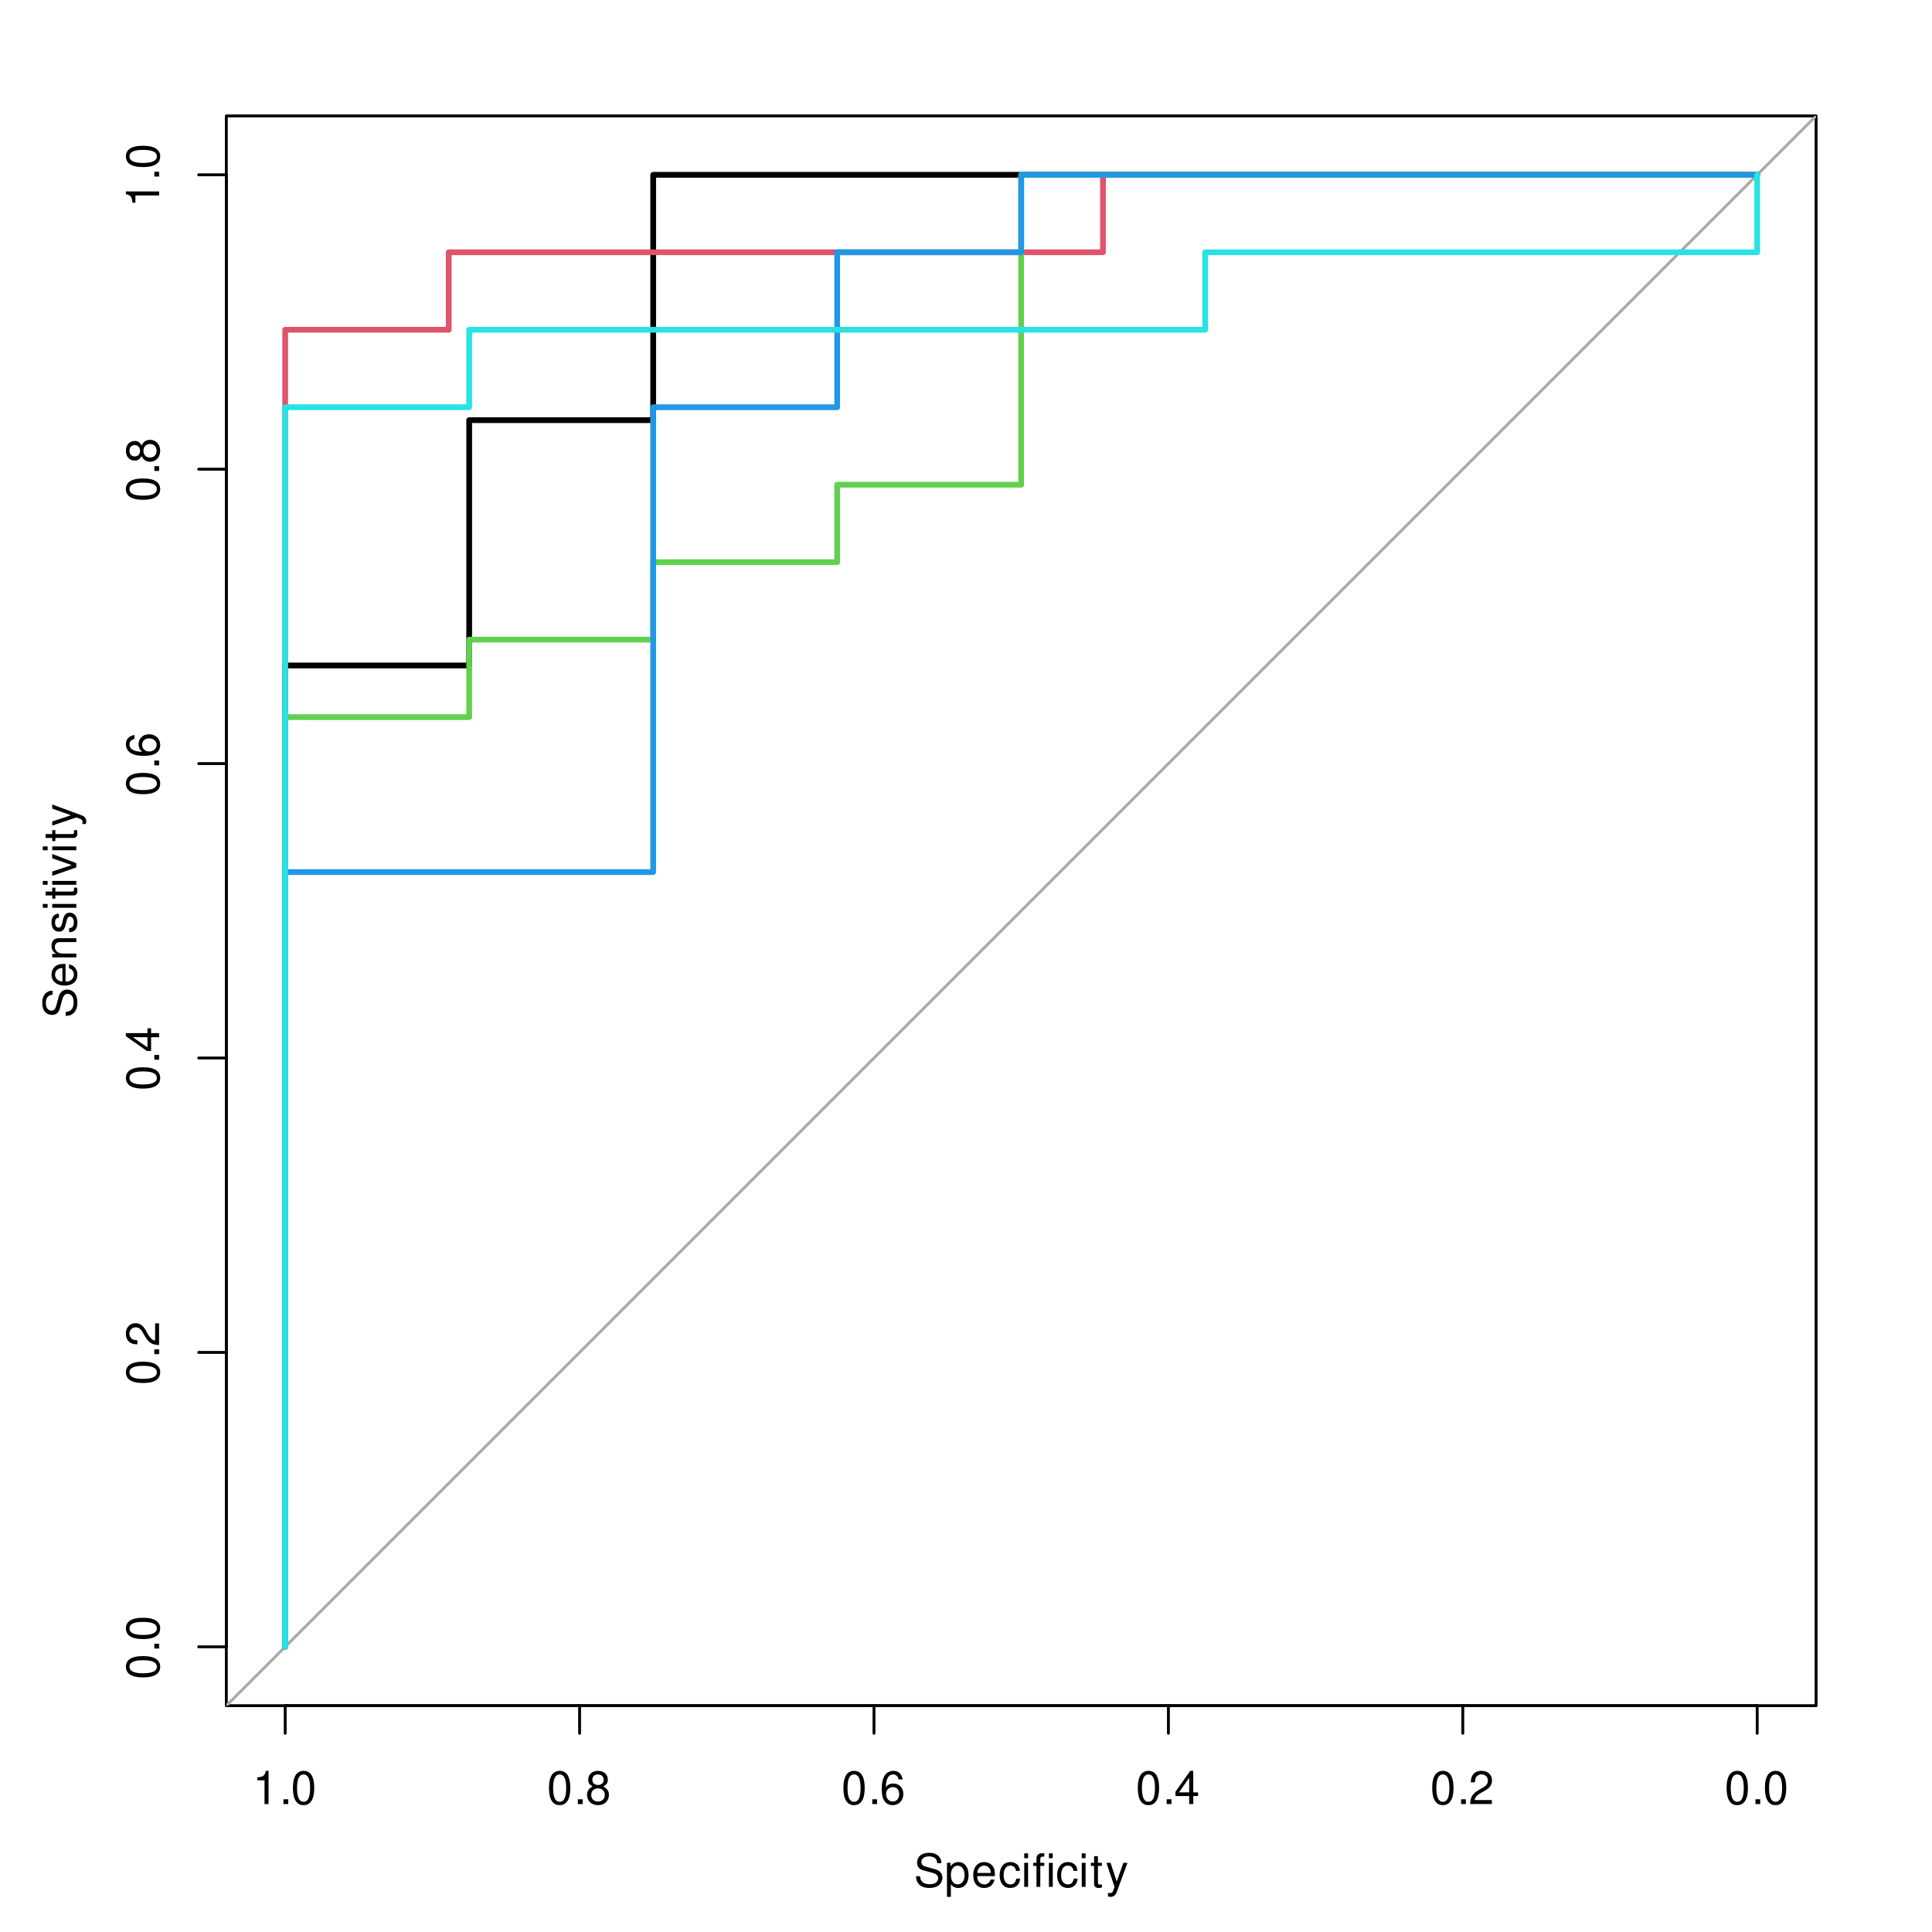
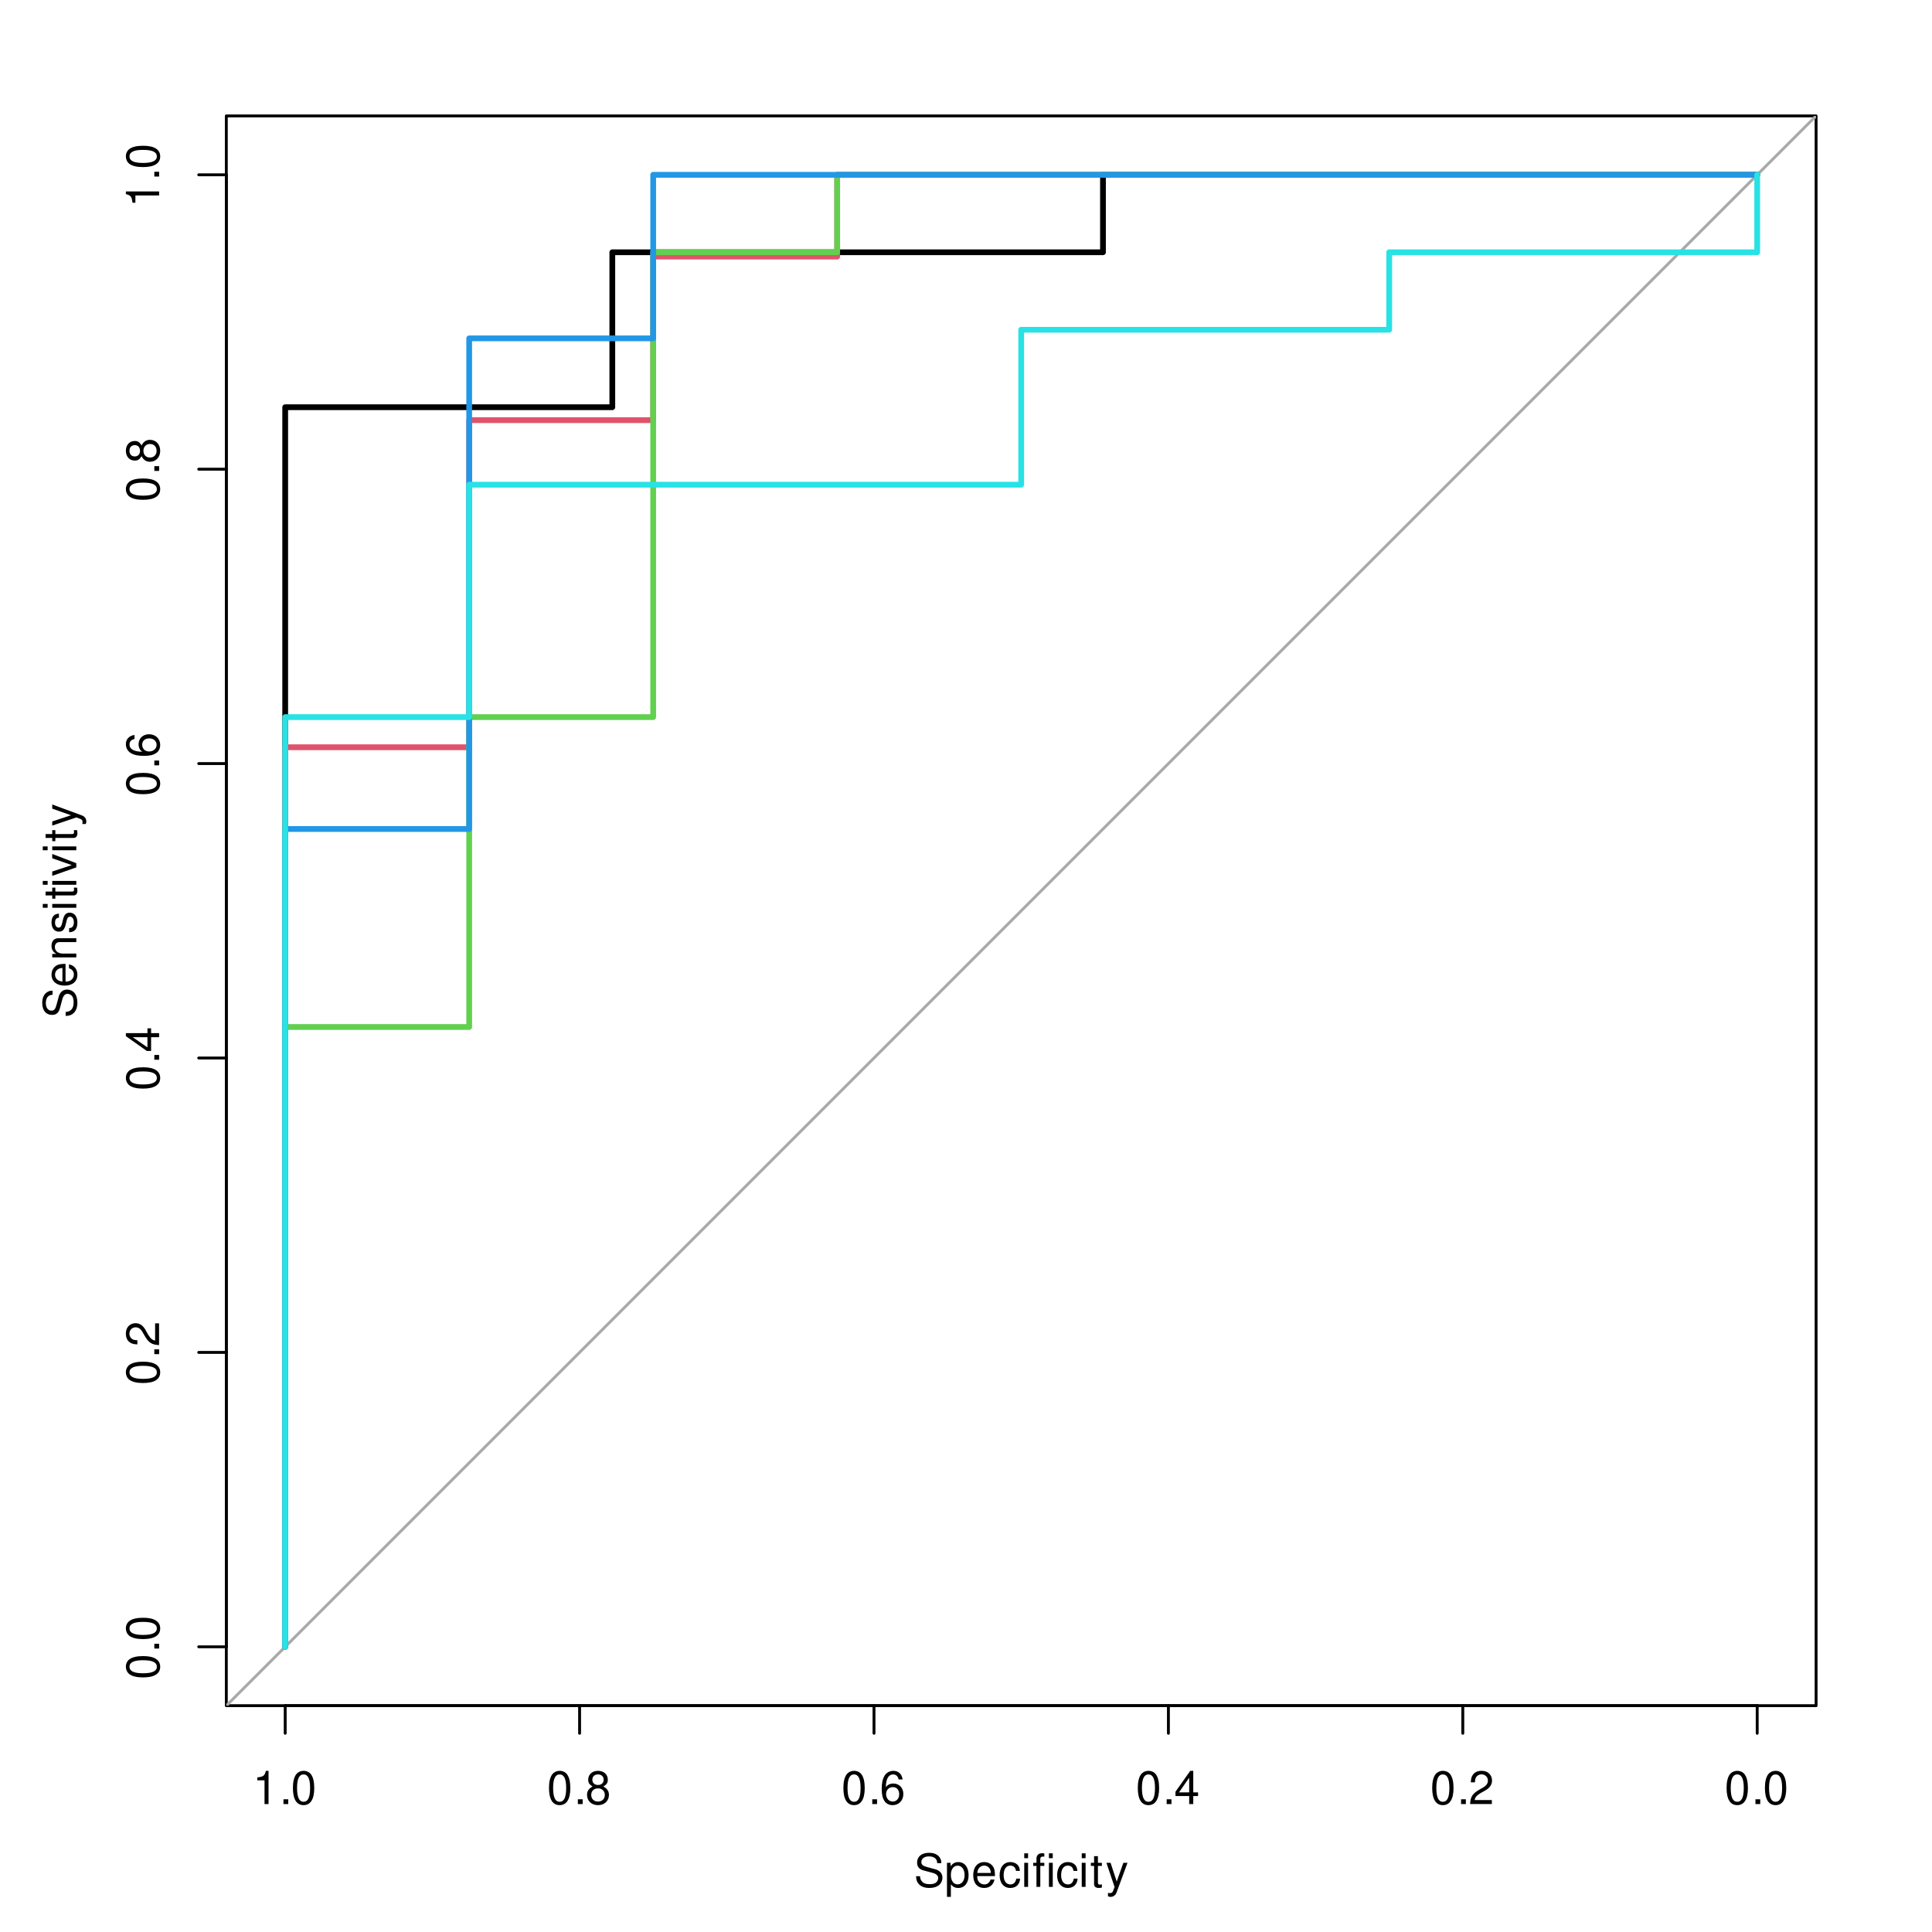
<svg xmlns="http://www.w3.org/2000/svg" xmlns:xlink="http://www.w3.org/1999/xlink" width="504pt" height="504pt" viewBox="0 0 504 504" version="1.1">
  <defs>
    <g>
      <symbol overflow="visible" id="glyph0-0">
        <path style="stroke:none;" d="" />
      </symbol>
      <symbol overflow="visible" id="glyph0-1">
        <path style="stroke:none;" d="M 7.156 -6.188 C 7.156 -6.781 7.109 -6.953 6.922 -7.359 C 6.438 -8.359 5.422 -8.891 3.953 -8.891 C 2.031 -8.891 0.844 -7.906 0.844 -6.328 C 0.844 -5.25 1.406 -4.578 2.562 -4.281 L 4.734 -3.703 C 5.844 -3.422 6.344 -2.969 6.344 -2.297 C 6.344 -1.828 6.078 -1.344 5.719 -1.078 C 5.359 -0.828 4.812 -0.703 4.109 -0.703 C 3.141 -0.703 2.516 -0.938 2.094 -1.438 C 1.766 -1.828 1.625 -2.25 1.625 -2.781 L 0.578 -2.781 C 0.594 -1.984 0.75 -1.453 1.094 -0.969 C 1.688 -0.141 2.703 0.281 4.031 0.281 C 5.078 0.281 5.922 0.031 6.484 -0.391 C 7.078 -0.859 7.453 -1.641 7.453 -2.406 C 7.453 -3.484 6.781 -4.266 5.594 -4.594 L 3.391 -5.188 C 2.344 -5.469 1.953 -5.812 1.953 -6.484 C 1.953 -7.375 2.734 -7.953 3.906 -7.953 C 5.297 -7.953 6.078 -7.328 6.094 -6.188 Z M 7.156 -6.188 " />
      </symbol>
      <symbol overflow="visible" id="glyph0-2">
        <path style="stroke:none;" d="M 0.641 2.609 L 1.656 2.609 L 1.656 -0.656 C 2.188 -0.016 2.766 0.281 3.594 0.281 C 5.219 0.281 6.281 -1.031 6.281 -3.031 C 6.281 -5.141 5.25 -6.469 3.578 -6.469 C 2.719 -6.469 2.047 -6.078 1.578 -5.344 L 1.578 -6.281 L 0.641 -6.281 Z M 3.406 -5.531 C 4.516 -5.531 5.234 -4.562 5.234 -3.062 C 5.234 -1.625 4.5 -0.656 3.406 -0.656 C 2.344 -0.656 1.656 -1.625 1.656 -3.094 C 1.656 -4.578 2.344 -5.531 3.406 -5.531 Z M 3.406 -5.531 " />
      </symbol>
      <symbol overflow="visible" id="glyph0-3">
        <path style="stroke:none;" d="M 6.156 -2.812 C 6.156 -3.766 6.078 -4.344 5.906 -4.812 C 5.5 -5.844 4.531 -6.469 3.359 -6.469 C 1.609 -6.469 0.484 -5.141 0.484 -3.062 C 0.484 -0.984 1.562 0.281 3.344 0.281 C 4.781 0.281 5.766 -0.547 6.031 -1.906 L 5.016 -1.906 C 4.734 -1.078 4.172 -0.641 3.375 -0.641 C 2.734 -0.641 2.203 -0.938 1.859 -1.469 C 1.625 -1.828 1.531 -2.188 1.531 -2.812 Z M 1.547 -3.625 C 1.625 -4.781 2.344 -5.547 3.344 -5.547 C 4.375 -5.547 5.078 -4.75 5.078 -3.625 Z M 1.547 -3.625 " />
      </symbol>
      <symbol overflow="visible" id="glyph0-4">
        <path style="stroke:none;" d="M 5.656 -4.172 C 5.609 -4.781 5.469 -5.188 5.234 -5.531 C 4.797 -6.125 4.047 -6.469 3.172 -6.469 C 1.469 -6.469 0.375 -5.125 0.375 -3.031 C 0.375 -1.016 1.453 0.281 3.156 0.281 C 4.656 0.281 5.609 -0.625 5.719 -2.156 L 4.719 -2.156 C 4.547 -1.156 4.031 -0.641 3.188 -0.641 C 2.078 -0.641 1.422 -1.547 1.422 -3.031 C 1.422 -4.609 2.062 -5.547 3.156 -5.547 C 4 -5.547 4.531 -5.047 4.641 -4.172 Z M 5.656 -4.172 " />
      </symbol>
      <symbol overflow="visible" id="glyph0-5">
        <path style="stroke:none;" d="M 1.797 -6.281 L 0.797 -6.281 L 0.797 0 L 1.797 0 Z M 1.797 -8.75 L 0.797 -8.75 L 0.797 -7.484 L 1.797 -7.484 Z M 1.797 -8.75 " />
      </symbol>
      <symbol overflow="visible" id="glyph0-6">
        <path style="stroke:none;" d="M 3.031 -6.281 L 1.984 -6.281 L 1.984 -7.266 C 1.984 -7.688 2.203 -7.906 2.672 -7.906 C 2.766 -7.906 2.797 -7.906 3.031 -7.891 L 3.031 -8.719 C 2.797 -8.766 2.656 -8.781 2.453 -8.781 C 1.531 -8.781 0.984 -8.25 0.984 -7.359 L 0.984 -6.281 L 0.141 -6.281 L 0.141 -5.469 L 0.984 -5.469 L 0.984 0 L 1.984 0 L 1.984 -5.469 L 3.031 -5.469 Z M 5.234 -6.281 L 4.234 -6.281 L 4.234 0 L 5.234 0 Z M 5.234 -8.75 L 4.234 -8.75 L 4.234 -7.484 L 5.234 -7.484 Z M 5.234 -8.75 " />
      </symbol>
      <symbol overflow="visible" id="glyph0-7">
        <path style="stroke:none;" d="M 3.047 -6.281 L 2.016 -6.281 L 2.016 -8.016 L 1.016 -8.016 L 1.016 -6.281 L 0.172 -6.281 L 0.172 -5.469 L 1.016 -5.469 L 1.016 -0.719 C 1.016 -0.078 1.453 0.281 2.234 0.281 C 2.5 0.281 2.719 0.25 3.047 0.188 L 3.047 -0.641 C 2.906 -0.609 2.766 -0.594 2.562 -0.594 C 2.141 -0.594 2.016 -0.719 2.016 -1.156 L 2.016 -5.469 L 3.047 -5.469 Z M 3.047 -6.281 " />
      </symbol>
      <symbol overflow="visible" id="glyph0-8">
        <path style="stroke:none;" d="M 4.656 -6.281 L 2.922 -1.391 L 1.312 -6.281 L 0.234 -6.281 L 2.359 0.031 L 1.984 1.016 C 1.812 1.469 1.594 1.625 1.172 1.625 C 1.016 1.625 0.859 1.609 0.641 1.562 L 0.641 2.453 C 0.859 2.562 1.062 2.609 1.312 2.609 C 1.641 2.609 1.984 2.516 2.25 2.312 C 2.562 2.094 2.75 1.828 2.938 1.312 L 5.734 -6.281 Z M 4.656 -6.281 " />
      </symbol>
      <symbol overflow="visible" id="glyph0-9">
        <path style="stroke:none;" d="M 3.109 -6.188 L 3.109 0 L 4.156 0 L 4.156 -8.672 L 3.469 -8.672 C 3.094 -7.344 2.859 -7.156 1.219 -6.953 L 1.219 -6.188 Z M 3.109 -6.188 " />
      </symbol>
      <symbol overflow="visible" id="glyph0-10">
        <path style="stroke:none;" d="M 2.297 -1.25 L 1.047 -1.25 L 1.047 0 L 2.297 0 Z M 2.297 -1.25 " />
      </symbol>
      <symbol overflow="visible" id="glyph0-11">
        <path style="stroke:none;" d="M 3.297 -8.672 C 2.516 -8.672 1.781 -8.312 1.344 -7.734 C 0.797 -6.953 0.516 -5.812 0.516 -4.203 C 0.516 -1.266 1.469 0.281 3.297 0.281 C 5.094 0.281 6.078 -1.266 6.078 -4.125 C 6.078 -5.812 5.812 -6.938 5.25 -7.734 C 4.812 -8.328 4.109 -8.672 3.297 -8.672 Z M 3.297 -7.734 C 4.438 -7.734 5 -6.578 5 -4.219 C 5 -1.75 4.453 -0.594 3.281 -0.594 C 2.156 -0.594 1.594 -1.797 1.594 -4.188 C 1.594 -6.578 2.156 -7.734 3.297 -7.734 Z M 3.297 -7.734 " />
      </symbol>
      <symbol overflow="visible" id="glyph0-12">
        <path style="stroke:none;" d="M 4.688 -4.578 C 5.578 -5.109 5.859 -5.547 5.859 -6.359 C 5.859 -7.734 4.812 -8.672 3.297 -8.672 C 1.797 -8.672 0.75 -7.734 0.75 -6.375 C 0.75 -5.547 1.016 -5.125 1.891 -4.578 C 0.922 -4.078 0.438 -3.375 0.438 -2.406 C 0.438 -0.828 1.609 0.281 3.297 0.281 C 4.984 0.281 6.156 -0.828 6.156 -2.406 C 6.156 -3.375 5.672 -4.078 4.688 -4.578 Z M 3.297 -7.734 C 4.203 -7.734 4.781 -7.203 4.781 -6.344 C 4.781 -5.516 4.188 -4.984 3.297 -4.984 C 2.406 -4.984 1.828 -5.516 1.828 -6.359 C 1.828 -7.203 2.406 -7.734 3.297 -7.734 Z M 3.297 -4.094 C 4.359 -4.094 5.078 -3.391 5.078 -2.391 C 5.078 -1.344 4.375 -0.656 3.281 -0.656 C 2.25 -0.656 1.531 -1.375 1.531 -2.375 C 1.531 -3.406 2.234 -4.094 3.297 -4.094 Z M 3.297 -4.094 " />
      </symbol>
      <symbol overflow="visible" id="glyph0-13">
        <path style="stroke:none;" d="M 5.969 -6.422 C 5.766 -7.844 4.859 -8.672 3.562 -8.672 C 2.625 -8.672 1.781 -8.219 1.281 -7.438 C 0.75 -6.594 0.516 -5.531 0.516 -3.953 C 0.516 -2.5 0.719 -1.578 1.234 -0.797 C 1.688 -0.094 2.438 0.281 3.375 0.281 C 4.984 0.281 6.156 -0.938 6.156 -2.625 C 6.156 -4.219 5.078 -5.359 3.547 -5.359 C 2.719 -5.359 2.047 -5.047 1.594 -4.406 C 1.609 -6.547 2.281 -7.734 3.484 -7.734 C 4.234 -7.734 4.75 -7.266 4.922 -6.422 Z M 3.422 -4.422 C 4.438 -4.422 5.078 -3.703 5.078 -2.547 C 5.078 -1.453 4.359 -0.656 3.391 -0.656 C 2.406 -0.656 1.656 -1.484 1.656 -2.594 C 1.656 -3.672 2.375 -4.422 3.422 -4.422 Z M 3.422 -4.422 " />
      </symbol>
      <symbol overflow="visible" id="glyph0-14">
        <path style="stroke:none;" d="M 3.922 -2.094 L 3.922 0 L 4.984 0 L 4.984 -2.094 L 6.234 -2.094 L 6.234 -3.047 L 4.984 -3.047 L 4.984 -8.672 L 4.203 -8.672 L 0.344 -3.219 L 0.344 -2.094 Z M 3.922 -3.047 L 1.266 -3.047 L 3.922 -6.875 Z M 3.922 -3.047 " />
      </symbol>
      <symbol overflow="visible" id="glyph0-15">
        <path style="stroke:none;" d="M 6.078 -1.047 L 1.594 -1.047 C 1.703 -1.766 2.094 -2.219 3.125 -2.859 L 4.328 -3.531 C 5.516 -4.188 6.125 -5.078 6.125 -6.141 C 6.125 -6.859 5.844 -7.531 5.344 -8 C 4.844 -8.453 4.219 -8.672 3.406 -8.672 C 2.328 -8.672 1.531 -8.297 1.062 -7.547 C 0.75 -7.094 0.625 -6.547 0.594 -5.672 L 1.656 -5.672 C 1.688 -6.266 1.766 -6.609 1.906 -6.906 C 2.188 -7.422 2.734 -7.75 3.375 -7.75 C 4.328 -7.75 5.047 -7.062 5.047 -6.125 C 5.047 -5.422 4.656 -4.828 3.906 -4.391 L 2.797 -3.75 C 1.016 -2.719 0.5 -1.906 0.406 -0.016 L 6.078 -0.016 Z M 6.078 -1.047 " />
      </symbol>
      <symbol overflow="visible" id="glyph1-0">
        <path style="stroke:none;" d="" />
      </symbol>
      <symbol overflow="visible" id="glyph1-1">
        <path style="stroke:none;" d="M -6.188 -7.156 C -6.781 -7.156 -6.953 -7.109 -7.359 -6.922 C -8.359 -6.438 -8.891 -5.422 -8.891 -3.953 C -8.891 -2.031 -7.906 -0.844 -6.328 -0.844 C -5.25 -0.844 -4.578 -1.406 -4.281 -2.562 L -3.703 -4.734 C -3.422 -5.844 -2.969 -6.344 -2.297 -6.344 C -1.828 -6.344 -1.344 -6.078 -1.078 -5.719 C -0.828 -5.359 -0.703 -4.812 -0.703 -4.109 C -0.703 -3.141 -0.938 -2.516 -1.438 -2.094 C -1.828 -1.766 -2.25 -1.625 -2.781 -1.625 L -2.781 -0.578 C -1.984 -0.594 -1.453 -0.75 -0.969 -1.094 C -0.141 -1.688 0.281 -2.703 0.281 -4.031 C 0.281 -5.078 0.031 -5.922 -0.391 -6.484 C -0.859 -7.078 -1.641 -7.453 -2.406 -7.453 C -3.484 -7.453 -4.266 -6.781 -4.594 -5.594 L -5.188 -3.391 C -5.469 -2.344 -5.812 -1.953 -6.484 -1.953 C -7.375 -1.953 -7.953 -2.734 -7.953 -3.906 C -7.953 -5.297 -7.328 -6.078 -6.188 -6.094 Z M -6.188 -7.156 " />
      </symbol>
      <symbol overflow="visible" id="glyph1-2">
        <path style="stroke:none;" d="M -2.812 -6.156 C -3.766 -6.156 -4.344 -6.078 -4.812 -5.906 C -5.844 -5.5 -6.469 -4.531 -6.469 -3.359 C -6.469 -1.609 -5.141 -0.484 -3.062 -0.484 C -0.984 -0.484 0.281 -1.562 0.281 -3.344 C 0.281 -4.781 -0.547 -5.766 -1.906 -6.031 L -1.906 -5.016 C -1.078 -4.734 -0.641 -4.172 -0.641 -3.375 C -0.641 -2.734 -0.938 -2.203 -1.469 -1.859 C -1.828 -1.625 -2.188 -1.531 -2.812 -1.531 Z M -3.625 -1.547 C -4.781 -1.625 -5.547 -2.344 -5.547 -3.344 C -5.547 -4.375 -4.75 -5.078 -3.625 -5.078 Z M -3.625 -1.547 " />
      </symbol>
      <symbol overflow="visible" id="glyph1-3">
        <path style="stroke:none;" d="M -6.281 -0.844 L 0 -0.844 L 0 -1.844 L -3.469 -1.844 C -4.75 -1.844 -5.594 -2.516 -5.594 -3.547 C -5.594 -4.344 -5.109 -4.844 -4.359 -4.844 L 0 -4.844 L 0 -5.844 L -4.75 -5.844 C -5.797 -5.844 -6.469 -5.062 -6.469 -3.859 C -6.469 -2.922 -6.109 -2.312 -5.234 -1.766 L -6.281 -1.766 Z M -6.281 -0.844 " />
      </symbol>
      <symbol overflow="visible" id="glyph1-4">
        <path style="stroke:none;" d="M -4.531 -5.25 C -5.766 -5.25 -6.469 -4.422 -6.469 -2.969 C -6.469 -1.516 -5.719 -0.562 -4.547 -0.562 C -3.562 -0.562 -3.094 -1.062 -2.734 -2.562 L -2.516 -3.484 C -2.344 -4.188 -2.094 -4.469 -1.641 -4.469 C -1.047 -4.469 -0.641 -3.875 -0.641 -3 C -0.641 -2.453 -0.797 -2 -1.062 -1.75 C -1.25 -1.594 -1.422 -1.531 -1.875 -1.469 L -1.875 -0.406 C -0.422 -0.453 0.281 -1.266 0.281 -2.922 C 0.281 -4.5 -0.5 -5.516 -1.719 -5.516 C -2.656 -5.516 -3.172 -4.984 -3.469 -3.734 L -3.703 -2.766 C -3.891 -1.953 -4.156 -1.609 -4.594 -1.609 C -5.188 -1.609 -5.547 -2.125 -5.547 -2.938 C -5.547 -3.75 -5.203 -4.172 -4.531 -4.203 Z M -4.531 -5.25 " />
      </symbol>
      <symbol overflow="visible" id="glyph1-5">
        <path style="stroke:none;" d="M -6.281 -1.797 L -6.281 -0.797 L 0 -0.797 L 0 -1.797 Z M -8.75 -1.797 L -8.75 -0.797 L -7.484 -0.797 L -7.484 -1.797 Z M -8.75 -1.797 " />
      </symbol>
      <symbol overflow="visible" id="glyph1-6">
        <path style="stroke:none;" d="M -6.281 -3.047 L -6.281 -2.016 L -8.016 -2.016 L -8.016 -1.016 L -6.281 -1.016 L -6.281 -0.172 L -5.469 -0.172 L -5.469 -1.016 L -0.719 -1.016 C -0.078 -1.016 0.281 -1.453 0.281 -2.234 C 0.281 -2.5 0.25 -2.719 0.188 -3.047 L -0.641 -3.047 C -0.609 -2.906 -0.594 -2.766 -0.594 -2.562 C -0.594 -2.141 -0.719 -2.016 -1.156 -2.016 L -5.469 -2.016 L -5.469 -3.047 Z M -6.281 -3.047 " />
      </symbol>
      <symbol overflow="visible" id="glyph1-7">
        <path style="stroke:none;" d="M 0 -3.422 L -6.281 -5.828 L -6.281 -4.703 L -1.188 -2.922 L -6.281 -1.25 L -6.281 -0.125 L 0 -2.328 Z M 0 -3.422 " />
      </symbol>
      <symbol overflow="visible" id="glyph1-8">
        <path style="stroke:none;" d="M -6.281 -4.656 L -1.391 -2.922 L -6.281 -1.312 L -6.281 -0.234 L 0.031 -2.359 L 1.016 -1.984 C 1.469 -1.812 1.625 -1.594 1.625 -1.172 C 1.625 -1.016 1.609 -0.859 1.562 -0.641 L 2.453 -0.641 C 2.562 -0.859 2.609 -1.062 2.609 -1.312 C 2.609 -1.641 2.516 -1.984 2.312 -2.25 C 2.094 -2.562 1.828 -2.75 1.312 -2.938 L -6.281 -5.734 Z M -6.281 -4.656 " />
      </symbol>
      <symbol overflow="visible" id="glyph1-9">
        <path style="stroke:none;" d="M -8.672 -3.297 C -8.672 -2.516 -8.312 -1.781 -7.734 -1.344 C -6.953 -0.797 -5.812 -0.516 -4.203 -0.516 C -1.266 -0.516 0.281 -1.469 0.281 -3.297 C 0.281 -5.094 -1.266 -6.078 -4.125 -6.078 C -5.812 -6.078 -6.938 -5.812 -7.734 -5.25 C -8.328 -4.812 -8.672 -4.109 -8.672 -3.297 Z M -7.734 -3.297 C -7.734 -4.438 -6.578 -5 -4.219 -5 C -1.75 -5 -0.594 -4.453 -0.594 -3.281 C -0.594 -2.156 -1.797 -1.594 -4.188 -1.594 C -6.578 -1.594 -7.734 -2.156 -7.734 -3.297 Z M -7.734 -3.297 " />
      </symbol>
      <symbol overflow="visible" id="glyph1-10">
        <path style="stroke:none;" d="M -1.25 -2.297 L -1.25 -1.047 L 0 -1.047 L 0 -2.297 Z M -1.25 -2.297 " />
      </symbol>
      <symbol overflow="visible" id="glyph1-11">
        <path style="stroke:none;" d="M -1.047 -6.078 L -1.047 -1.594 C -1.766 -1.703 -2.219 -2.094 -2.859 -3.125 L -3.531 -4.328 C -4.188 -5.516 -5.078 -6.125 -6.141 -6.125 C -6.859 -6.125 -7.531 -5.844 -8 -5.344 C -8.453 -4.844 -8.672 -4.219 -8.672 -3.406 C -8.672 -2.328 -8.297 -1.531 -7.547 -1.062 C -7.094 -0.75 -6.547 -0.625 -5.672 -0.594 L -5.672 -1.656 C -6.266 -1.688 -6.609 -1.766 -6.906 -1.906 C -7.422 -2.188 -7.75 -2.734 -7.75 -3.375 C -7.75 -4.328 -7.062 -5.047 -6.125 -5.047 C -5.422 -5.047 -4.828 -4.656 -4.391 -3.906 L -3.75 -2.797 C -2.719 -1.016 -1.906 -0.5 -0.016 -0.406 L -0.016 -6.078 Z M -1.047 -6.078 " />
      </symbol>
      <symbol overflow="visible" id="glyph1-12">
        <path style="stroke:none;" d="M -2.094 -3.922 L 0 -3.922 L 0 -4.984 L -2.094 -4.984 L -2.094 -6.234 L -3.047 -6.234 L -3.047 -4.984 L -8.672 -4.984 L -8.672 -4.203 L -3.219 -0.344 L -2.094 -0.344 Z M -3.047 -3.922 L -3.047 -1.266 L -6.875 -3.922 Z M -3.047 -3.922 " />
      </symbol>
      <symbol overflow="visible" id="glyph1-13">
        <path style="stroke:none;" d="M -6.422 -5.969 C -7.844 -5.766 -8.672 -4.859 -8.672 -3.562 C -8.672 -2.625 -8.219 -1.781 -7.438 -1.281 C -6.594 -0.75 -5.531 -0.516 -3.953 -0.516 C -2.5 -0.516 -1.578 -0.719 -0.797 -1.234 C -0.094 -1.688 0.281 -2.438 0.281 -3.375 C 0.281 -4.984 -0.938 -6.156 -2.625 -6.156 C -4.219 -6.156 -5.359 -5.078 -5.359 -3.547 C -5.359 -2.719 -5.047 -2.047 -4.406 -1.594 C -6.547 -1.609 -7.734 -2.281 -7.734 -3.484 C -7.734 -4.234 -7.266 -4.75 -6.422 -4.922 Z M -4.422 -3.422 C -4.422 -4.438 -3.703 -5.078 -2.547 -5.078 C -1.453 -5.078 -0.656 -4.359 -0.656 -3.391 C -0.656 -2.406 -1.484 -1.656 -2.594 -1.656 C -3.672 -1.656 -4.422 -2.375 -4.422 -3.422 Z M -4.422 -3.422 " />
      </symbol>
      <symbol overflow="visible" id="glyph1-14">
        <path style="stroke:none;" d="M -4.578 -4.688 C -5.109 -5.578 -5.547 -5.859 -6.359 -5.859 C -7.734 -5.859 -8.672 -4.812 -8.672 -3.297 C -8.672 -1.797 -7.734 -0.75 -6.375 -0.75 C -5.547 -0.75 -5.125 -1.016 -4.578 -1.891 C -4.078 -0.922 -3.375 -0.438 -2.406 -0.438 C -0.828 -0.438 0.281 -1.609 0.281 -3.297 C 0.281 -4.984 -0.828 -6.156 -2.406 -6.156 C -3.375 -6.156 -4.078 -5.672 -4.578 -4.688 Z M -7.734 -3.297 C -7.734 -4.203 -7.203 -4.781 -6.344 -4.781 C -5.516 -4.781 -4.984 -4.188 -4.984 -3.297 C -4.984 -2.406 -5.516 -1.828 -6.359 -1.828 C -7.203 -1.828 -7.734 -2.406 -7.734 -3.297 Z M -4.094 -3.297 C -4.094 -4.359 -3.391 -5.078 -2.391 -5.078 C -1.344 -5.078 -0.656 -4.375 -0.656 -3.281 C -0.656 -2.25 -1.375 -1.531 -2.375 -1.531 C -3.406 -1.531 -4.094 -2.234 -4.094 -3.297 Z M -4.094 -3.297 " />
      </symbol>
      <symbol overflow="visible" id="glyph1-15">
        <path style="stroke:none;" d="M -6.188 -3.109 L 0 -3.109 L 0 -4.156 L -8.672 -4.156 L -8.672 -3.469 C -7.344 -3.094 -7.156 -2.859 -6.953 -1.219 L -6.188 -1.219 Z M -6.188 -3.109 " />
      </symbol>
    </g>
    <clipPath id="clip1">
      <path d="M 59.039 30.238 L 473.758 30.238 L 473.758 444.957 L 59.039 444.957 Z M 59.039 30.238 " />
    </clipPath>
  </defs>
  <g id="surface41">
    <rect x="0" y="0" width="504" height="504" style="fill:rgb(100%,100%,100%);fill-opacity:1;stroke:none;" />
    <g style="fill:rgb(0%,0%,0%);fill-opacity:1;">
      <use xlink:href="#glyph0-1" x="238.398" y="492.229" />
      <use xlink:href="#glyph0-2" x="246.398" y="492.229" />
      <use xlink:href="#glyph0-3" x="253.398" y="492.229" />
      <use xlink:href="#glyph0-4" x="260.398" y="492.229" />
      <use xlink:href="#glyph0-5" x="266.398" y="492.229" />
      <use xlink:href="#glyph0-6" x="269.398" y="492.229" />
      <use xlink:href="#glyph0-4" x="275.398" y="492.229" />
      <use xlink:href="#glyph0-5" x="281.398" y="492.229" />
      <use xlink:href="#glyph0-7" x="284.398" y="492.229" />
      <use xlink:href="#glyph0-8" x="288.398" y="492.229" />
    </g>
    <g style="fill:rgb(0%,0%,0%);fill-opacity:1;">
      <use xlink:href="#glyph1-1" x="19.908" y="265.602" />
      <use xlink:href="#glyph1-2" x="19.908" y="257.602" />
      <use xlink:href="#glyph1-3" x="19.908" y="250.602" />
      <use xlink:href="#glyph1-4" x="19.908" y="243.602" />
      <use xlink:href="#glyph1-5" x="19.908" y="237.602" />
      <use xlink:href="#glyph1-6" x="19.908" y="234.602" />
      <use xlink:href="#glyph1-5" x="19.908" y="231.602" />
      <use xlink:href="#glyph1-7" x="19.908" y="228.602" />
      <use xlink:href="#glyph1-5" x="19.908" y="222.602" />
      <use xlink:href="#glyph1-6" x="19.908" y="219.602" />
      <use xlink:href="#glyph1-8" x="19.908" y="215.602" />
    </g>
    <path style="fill:none;stroke-width:0.75;stroke-linecap:round;stroke-linejoin:round;stroke:rgb(0%,0%,0%);stroke-opacity:1;stroke-miterlimit:10;" d="M 59.039 444.961 L 473.762 444.961 L 473.762 30.238 L 59.039 30.238 L 59.039 444.961 " />
    <path style="fill:none;stroke-width:0.75;stroke-linecap:round;stroke-linejoin:round;stroke:rgb(0%,0%,0%);stroke-opacity:1;stroke-miterlimit:10;" d="M 458.398 444.961 L 74.398 444.961 " />
    <path style="fill:none;stroke-width:0.75;stroke-linecap:round;stroke-linejoin:round;stroke:rgb(0%,0%,0%);stroke-opacity:1;stroke-miterlimit:10;" d="M 458.398 444.961 L 458.398 452.16 " />
    <path style="fill:none;stroke-width:0.75;stroke-linecap:round;stroke-linejoin:round;stroke:rgb(0%,0%,0%);stroke-opacity:1;stroke-miterlimit:10;" d="M 381.602 444.961 L 381.602 452.16 " />
    <path style="fill:none;stroke-width:0.75;stroke-linecap:round;stroke-linejoin:round;stroke:rgb(0%,0%,0%);stroke-opacity:1;stroke-miterlimit:10;" d="M 304.801 444.961 L 304.801 452.16 " />
    <path style="fill:none;stroke-width:0.75;stroke-linecap:round;stroke-linejoin:round;stroke:rgb(0%,0%,0%);stroke-opacity:1;stroke-miterlimit:10;" d="M 228 444.961 L 228 452.16 " />
    <path style="fill:none;stroke-width:0.75;stroke-linecap:round;stroke-linejoin:round;stroke:rgb(0%,0%,0%);stroke-opacity:1;stroke-miterlimit:10;" d="M 151.199 444.961 L 151.199 452.16 " />
    <path style="fill:none;stroke-width:0.75;stroke-linecap:round;stroke-linejoin:round;stroke:rgb(0%,0%,0%);stroke-opacity:1;stroke-miterlimit:10;" d="M 74.398 444.961 L 74.398 452.16 " />
    <g style="fill:rgb(0%,0%,0%);fill-opacity:1;">
      <use xlink:href="#glyph0-9" x="65.898" y="470.627" />
      <use xlink:href="#glyph0-10" x="72.898" y="470.627" />
      <use xlink:href="#glyph0-11" x="75.898" y="470.627" />
    </g>
    <g style="fill:rgb(0%,0%,0%);fill-opacity:1;">
      <use xlink:href="#glyph0-11" x="142.699" y="470.627" />
      <use xlink:href="#glyph0-10" x="149.699" y="470.627" />
      <use xlink:href="#glyph0-12" x="152.699" y="470.627" />
    </g>
    <g style="fill:rgb(0%,0%,0%);fill-opacity:1;">
      <use xlink:href="#glyph0-11" x="219.5" y="470.627" />
      <use xlink:href="#glyph0-10" x="226.5" y="470.627" />
      <use xlink:href="#glyph0-13" x="229.5" y="470.627" />
    </g>
    <g style="fill:rgb(0%,0%,0%);fill-opacity:1;">
      <use xlink:href="#glyph0-11" x="296.301" y="470.627" />
      <use xlink:href="#glyph0-10" x="303.301" y="470.627" />
      <use xlink:href="#glyph0-14" x="306.301" y="470.627" />
    </g>
    <g style="fill:rgb(0%,0%,0%);fill-opacity:1;">
      <use xlink:href="#glyph0-11" x="373.102" y="470.627" />
      <use xlink:href="#glyph0-10" x="380.102" y="470.627" />
      <use xlink:href="#glyph0-15" x="383.102" y="470.627" />
    </g>
    <g style="fill:rgb(0%,0%,0%);fill-opacity:1;">
      <use xlink:href="#glyph0-11" x="449.898" y="470.627" />
      <use xlink:href="#glyph0-10" x="456.898" y="470.627" />
      <use xlink:href="#glyph0-11" x="459.898" y="470.627" />
    </g>
    <path style="fill:none;stroke-width:0.75;stroke-linecap:round;stroke-linejoin:round;stroke:rgb(0%,0%,0%);stroke-opacity:1;stroke-miterlimit:10;" d="M 59.039 429.602 L 59.039 45.602 " />
    <path style="fill:none;stroke-width:0.75;stroke-linecap:round;stroke-linejoin:round;stroke:rgb(0%,0%,0%);stroke-opacity:1;stroke-miterlimit:10;" d="M 59.039 429.602 L 51.84 429.602 " />
    <path style="fill:none;stroke-width:0.75;stroke-linecap:round;stroke-linejoin:round;stroke:rgb(0%,0%,0%);stroke-opacity:1;stroke-miterlimit:10;" d="M 59.039 352.801 L 51.84 352.801 " />
    <path style="fill:none;stroke-width:0.75;stroke-linecap:round;stroke-linejoin:round;stroke:rgb(0%,0%,0%);stroke-opacity:1;stroke-miterlimit:10;" d="M 59.039 276 L 51.84 276 " />
    <path style="fill:none;stroke-width:0.75;stroke-linecap:round;stroke-linejoin:round;stroke:rgb(0%,0%,0%);stroke-opacity:1;stroke-miterlimit:10;" d="M 59.039 199.199 L 51.84 199.199 " />
    <path style="fill:none;stroke-width:0.75;stroke-linecap:round;stroke-linejoin:round;stroke:rgb(0%,0%,0%);stroke-opacity:1;stroke-miterlimit:10;" d="M 59.039 122.398 L 51.84 122.398 " />
    <path style="fill:none;stroke-width:0.75;stroke-linecap:round;stroke-linejoin:round;stroke:rgb(0%,0%,0%);stroke-opacity:1;stroke-miterlimit:10;" d="M 59.039 45.602 L 51.84 45.602 " />
    <g style="fill:rgb(0%,0%,0%);fill-opacity:1;">
      <use xlink:href="#glyph1-9" x="41.51" y="438.102" />
      <use xlink:href="#glyph1-10" x="41.51" y="431.102" />
      <use xlink:href="#glyph1-9" x="41.51" y="428.102" />
    </g>
    <g style="fill:rgb(0%,0%,0%);fill-opacity:1;">
      <use xlink:href="#glyph1-9" x="41.51" y="361.301" />
      <use xlink:href="#glyph1-10" x="41.51" y="354.301" />
      <use xlink:href="#glyph1-11" x="41.51" y="351.301" />
    </g>
    <g style="fill:rgb(0%,0%,0%);fill-opacity:1;">
      <use xlink:href="#glyph1-9" x="41.51" y="284.5" />
      <use xlink:href="#glyph1-10" x="41.51" y="277.5" />
      <use xlink:href="#glyph1-12" x="41.51" y="274.5" />
    </g>
    <g style="fill:rgb(0%,0%,0%);fill-opacity:1;">
      <use xlink:href="#glyph1-9" x="41.51" y="207.699" />
      <use xlink:href="#glyph1-10" x="41.51" y="200.699" />
      <use xlink:href="#glyph1-13" x="41.51" y="197.699" />
    </g>
    <g style="fill:rgb(0%,0%,0%);fill-opacity:1;">
      <use xlink:href="#glyph1-9" x="41.51" y="130.898" />
      <use xlink:href="#glyph1-10" x="41.51" y="123.898" />
      <use xlink:href="#glyph1-14" x="41.51" y="120.898" />
    </g>
    <g style="fill:rgb(0%,0%,0%);fill-opacity:1;">
      <use xlink:href="#glyph1-15" x="41.51" y="54.102" />
      <use xlink:href="#glyph1-10" x="41.51" y="47.102" />
      <use xlink:href="#glyph1-9" x="41.51" y="44.102" />
    </g>
    <g clip-path="url(#clip1)" clip-rule="nonzero">
      <path style="fill:none;stroke-width:0.75;stroke-linecap:round;stroke-linejoin:round;stroke:rgb(66.275%,66.275%,66.275%);stroke-opacity:1;stroke-miterlimit:10;" d="M 59.039 444.961 L 473.762 30.238 " />
    </g>
-     <path style="fill:none;stroke-width:1.5;stroke-linecap:round;stroke-linejoin:round;stroke:rgb(0%,0%,0%);stroke-opacity:1;stroke-miterlimit:10;" d="M 458.398 45.602 L 170.398 45.602 L 170.398 109.602 L 122.398 109.602 L 122.398 173.602 L 74.398 173.602 L 74.398 429.602 " />
-     <path style="fill:none;stroke-width:1.5;stroke-linecap:round;stroke-linejoin:round;stroke:rgb(87.451%,32.549%,41.961%);stroke-opacity:1;stroke-miterlimit:10;" d="M 458.398 45.602 L 287.734 45.602 L 287.734 65.809 L 117.066 65.809 L 117.066 86.02 L 74.398 86.02 L 74.398 429.602 " />
-     <path style="fill:none;stroke-width:1.5;stroke-linecap:round;stroke-linejoin:round;stroke:rgb(38.039%,81.569%,30.98%);stroke-opacity:1;stroke-miterlimit:10;" d="M 458.398 45.602 L 266.398 45.602 L 266.398 126.441 L 218.398 126.441 L 218.398 146.652 L 170.398 146.652 L 170.398 166.863 L 122.398 166.863 L 122.398 187.074 L 74.398 187.074 L 74.398 429.602 " />
-     <path style="fill:none;stroke-width:1.5;stroke-linecap:round;stroke-linejoin:round;stroke:rgb(13.333%,59.216%,90.196%);stroke-opacity:1;stroke-miterlimit:10;" d="M 458.398 45.602 L 266.398 45.602 L 266.398 65.809 L 218.398 65.809 L 218.398 106.23 L 170.398 106.23 L 170.398 227.496 L 74.398 227.496 L 74.398 429.602 " />
-     <path style="fill:none;stroke-width:1.5;stroke-linecap:round;stroke-linejoin:round;stroke:rgb(15.686%,88.627%,89.804%);stroke-opacity:1;stroke-miterlimit:10;" d="M 458.398 45.602 L 458.398 65.809 L 314.398 65.809 L 314.398 86.02 L 122.398 86.02 L 122.398 106.23 L 74.398 106.23 L 74.398 429.602 " />
+     <path style="fill:none;stroke-width:1.5;stroke-linecap:round;stroke-linejoin:round;stroke:rgb(0%,0%,0%);stroke-opacity:1;stroke-miterlimit:10;" d="M 458.398 45.602 L 287.734 45.602 L 287.734 65.809 L 159.734 65.809 L 159.734 106.23 L 74.398 106.23 L 74.398 429.602 " />
+     <path style="fill:none;stroke-width:1.5;stroke-linecap:round;stroke-linejoin:round;stroke:rgb(87.451%,32.549%,41.961%);stroke-opacity:1;stroke-miterlimit:10;" d="M 458.398 45.602 L 218.398 45.602 L 218.398 66.934 L 170.398 66.934 L 170.398 109.602 L 122.398 109.602 L 122.398 194.934 L 74.398 194.934 L 74.398 429.602 " />
+     <path style="fill:none;stroke-width:1.5;stroke-linecap:round;stroke-linejoin:round;stroke:rgb(38.039%,81.569%,30.98%);stroke-opacity:1;stroke-miterlimit:10;" d="M 458.398 45.602 L 218.398 45.602 L 218.398 65.809 L 170.398 65.809 L 170.398 187.074 L 122.398 187.074 L 122.398 267.914 L 74.398 267.914 L 74.398 429.602 " />
+     <path style="fill:none;stroke-width:1.5;stroke-linecap:round;stroke-linejoin:round;stroke:rgb(13.333%,59.216%,90.196%);stroke-opacity:1;stroke-miterlimit:10;" d="M 458.398 45.602 L 170.398 45.602 L 170.398 88.266 L 122.398 88.266 L 122.398 216.266 L 74.398 216.266 L 74.398 429.602 " />
+     <path style="fill:none;stroke-width:1.5;stroke-linecap:round;stroke-linejoin:round;stroke:rgb(15.686%,88.627%,89.804%);stroke-opacity:1;stroke-miterlimit:10;" d="M 458.398 45.602 L 458.398 65.809 L 362.398 65.809 L 362.398 86.02 L 266.398 86.02 L 266.398 126.441 L 122.398 126.441 L 122.398 187.074 L 74.398 187.074 L 74.398 429.602 " />
  </g>
</svg>
